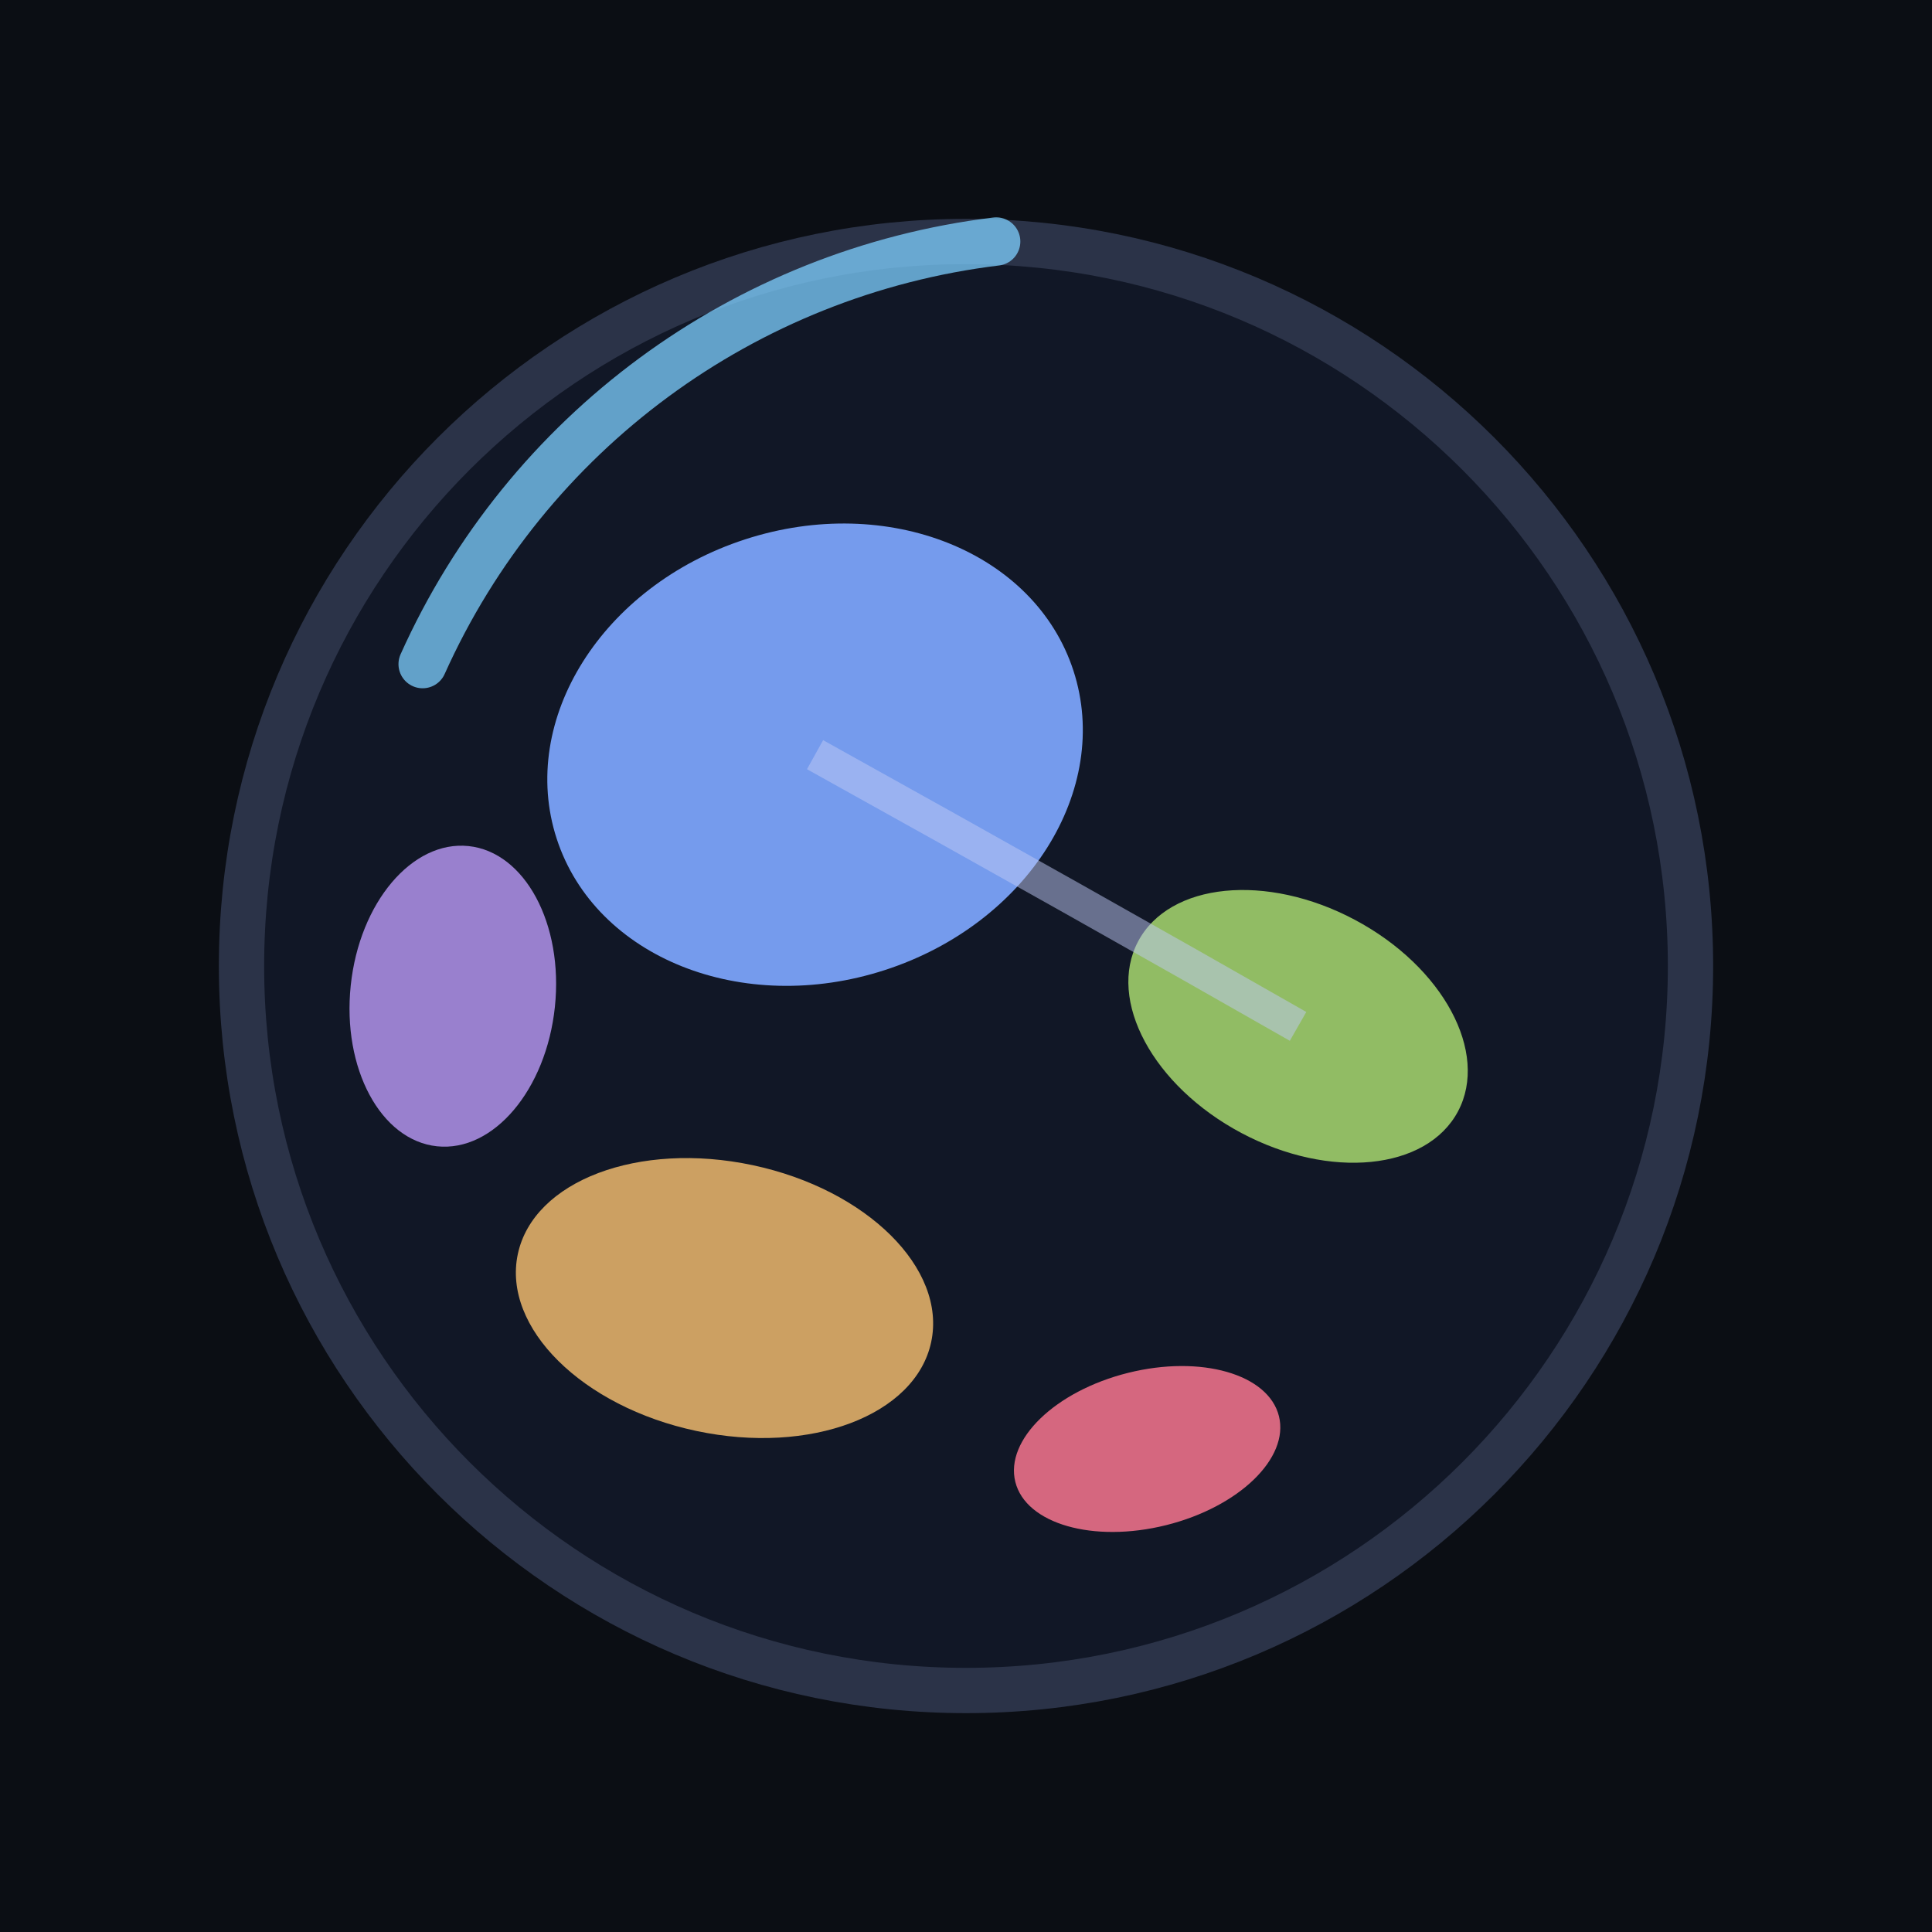
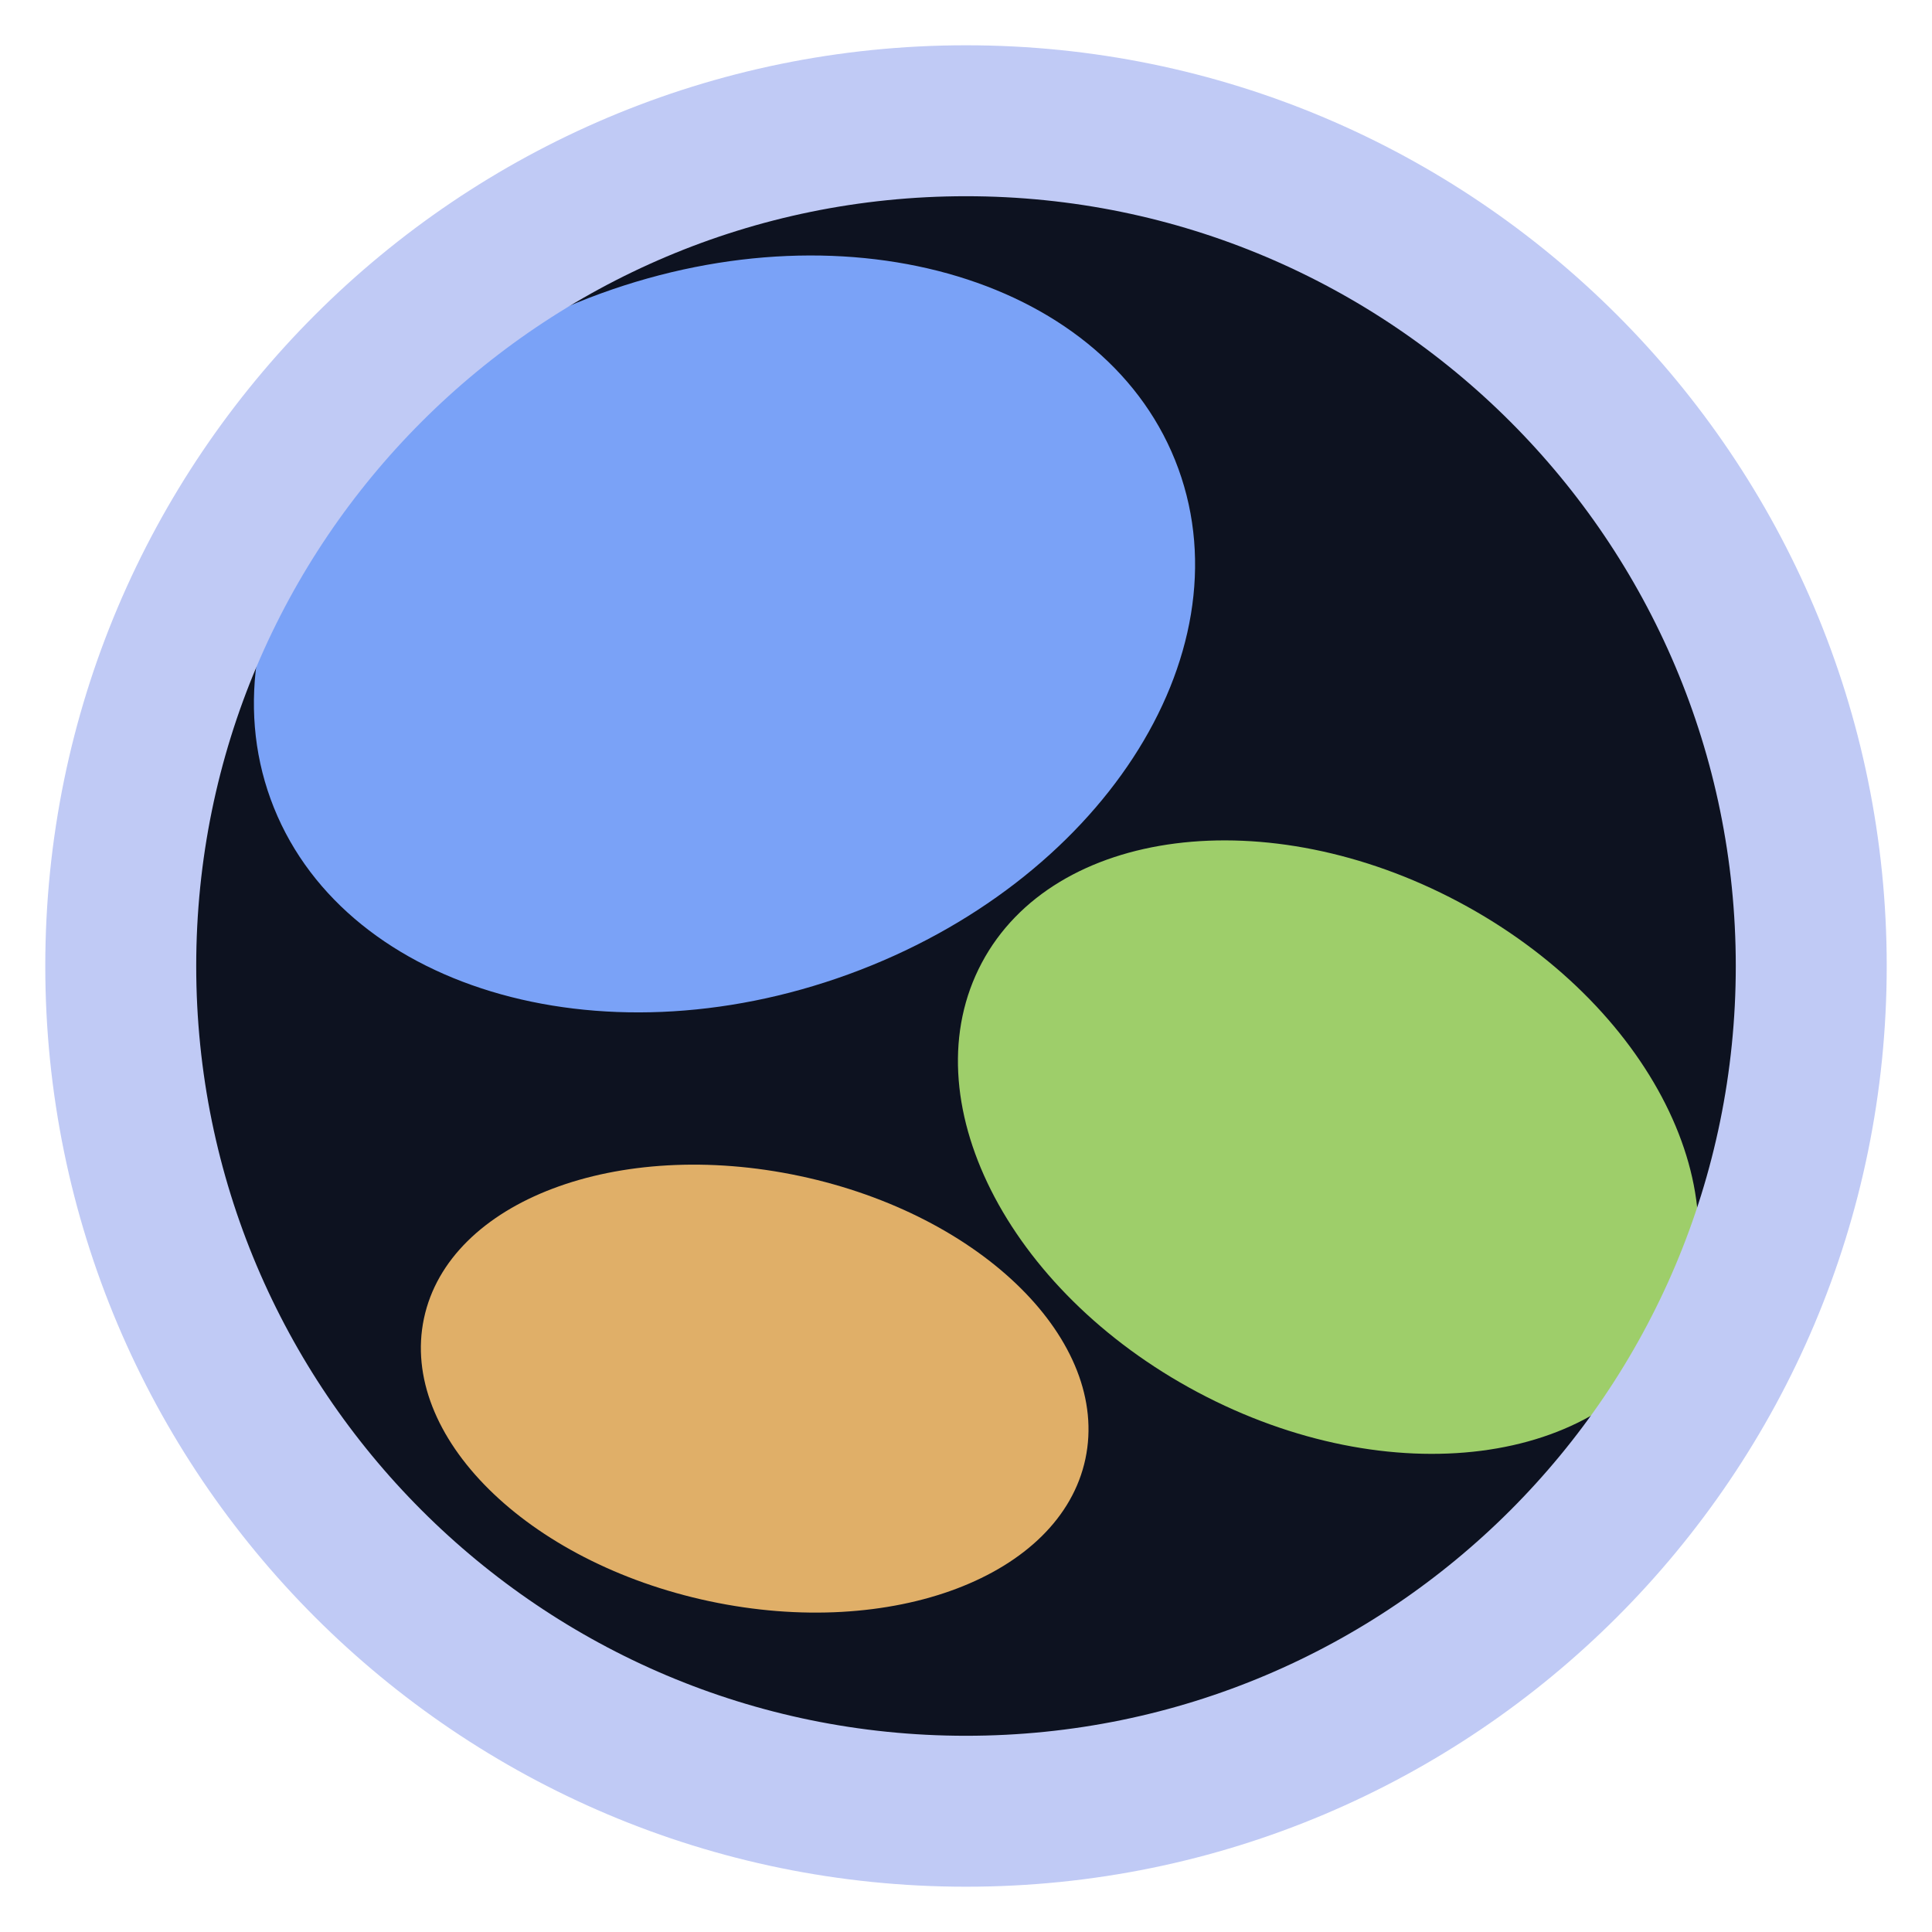
- <svg xmlns="http://www.w3.org/2000/svg" viewBox="0 0 64 64" role="img" aria-label="callscape">
-   <rect width="64" height="64" fill="#0b0e14" />
-   <circle cx="32" cy="32" r="24" fill="#111726" stroke="#2b3348" stroke-width="1.5" />
-   <ellipse cx="27" cy="25" rx="9" ry="7.5" fill="#7aa2f7" opacity="0.95" transform="rotate(-18 27 25)" />
-   <ellipse cx="43" cy="34" rx="6" ry="4" fill="#9ece6a" opacity="0.9" transform="rotate(28 43 34)" />
-   <ellipse cx="24" cy="43" rx="7" ry="4.5" fill="#e0af68" opacity="0.9" transform="rotate(12 24 43)" />
-   <ellipse cx="38" cy="48" rx="4.5" ry="2.6" fill="#f7768e" opacity="0.85" transform="rotate(-14 38 48)" />
-   <ellipse cx="15" cy="33" rx="3.4" ry="5" fill="#bb9af7" opacity="0.8" transform="rotate(6 15 33)" />
-   <path d="M27 25 Q36 30 43 34" stroke="#c0caf5" stroke-width="1.1" fill="none" opacity="0.5" />
-   <path d="M14 22 A24 24 0 0 1 33 8" stroke="#7dcfff" stroke-width="1.6" fill="none" opacity="0.75" stroke-linecap="round" />
+ <svg xmlns="http://www.w3.org/2000/svg" viewBox="0 0 32 32" role="img" aria-label="callscape">
+   <defs>
+     <clipPath id="globe">
+       <circle cx="16" cy="16" r="14" />
+     </clipPath>
+   </defs>
+   <circle cx="16" cy="16" r="14" fill="#0d1220" />
+   <g clip-path="url(#globe)">
+     <ellipse cx="12" cy="10.5" rx="8" ry="6" fill="#7aa2f7" transform="rotate(-20 12 10.5)" />
+     <ellipse cx="22" cy="19" rx="6.5" ry="4.6" fill="#9ece6a" transform="rotate(28 22 19)" />
+     <ellipse cx="12.5" cy="23" rx="5.6" ry="3.6" fill="#e0af68" transform="rotate(12 12.5 23)" />
+   </g>
+   <circle cx="16" cy="16" r="14" fill="none" stroke="#c0caf5" stroke-width="2.5" />
</svg>
